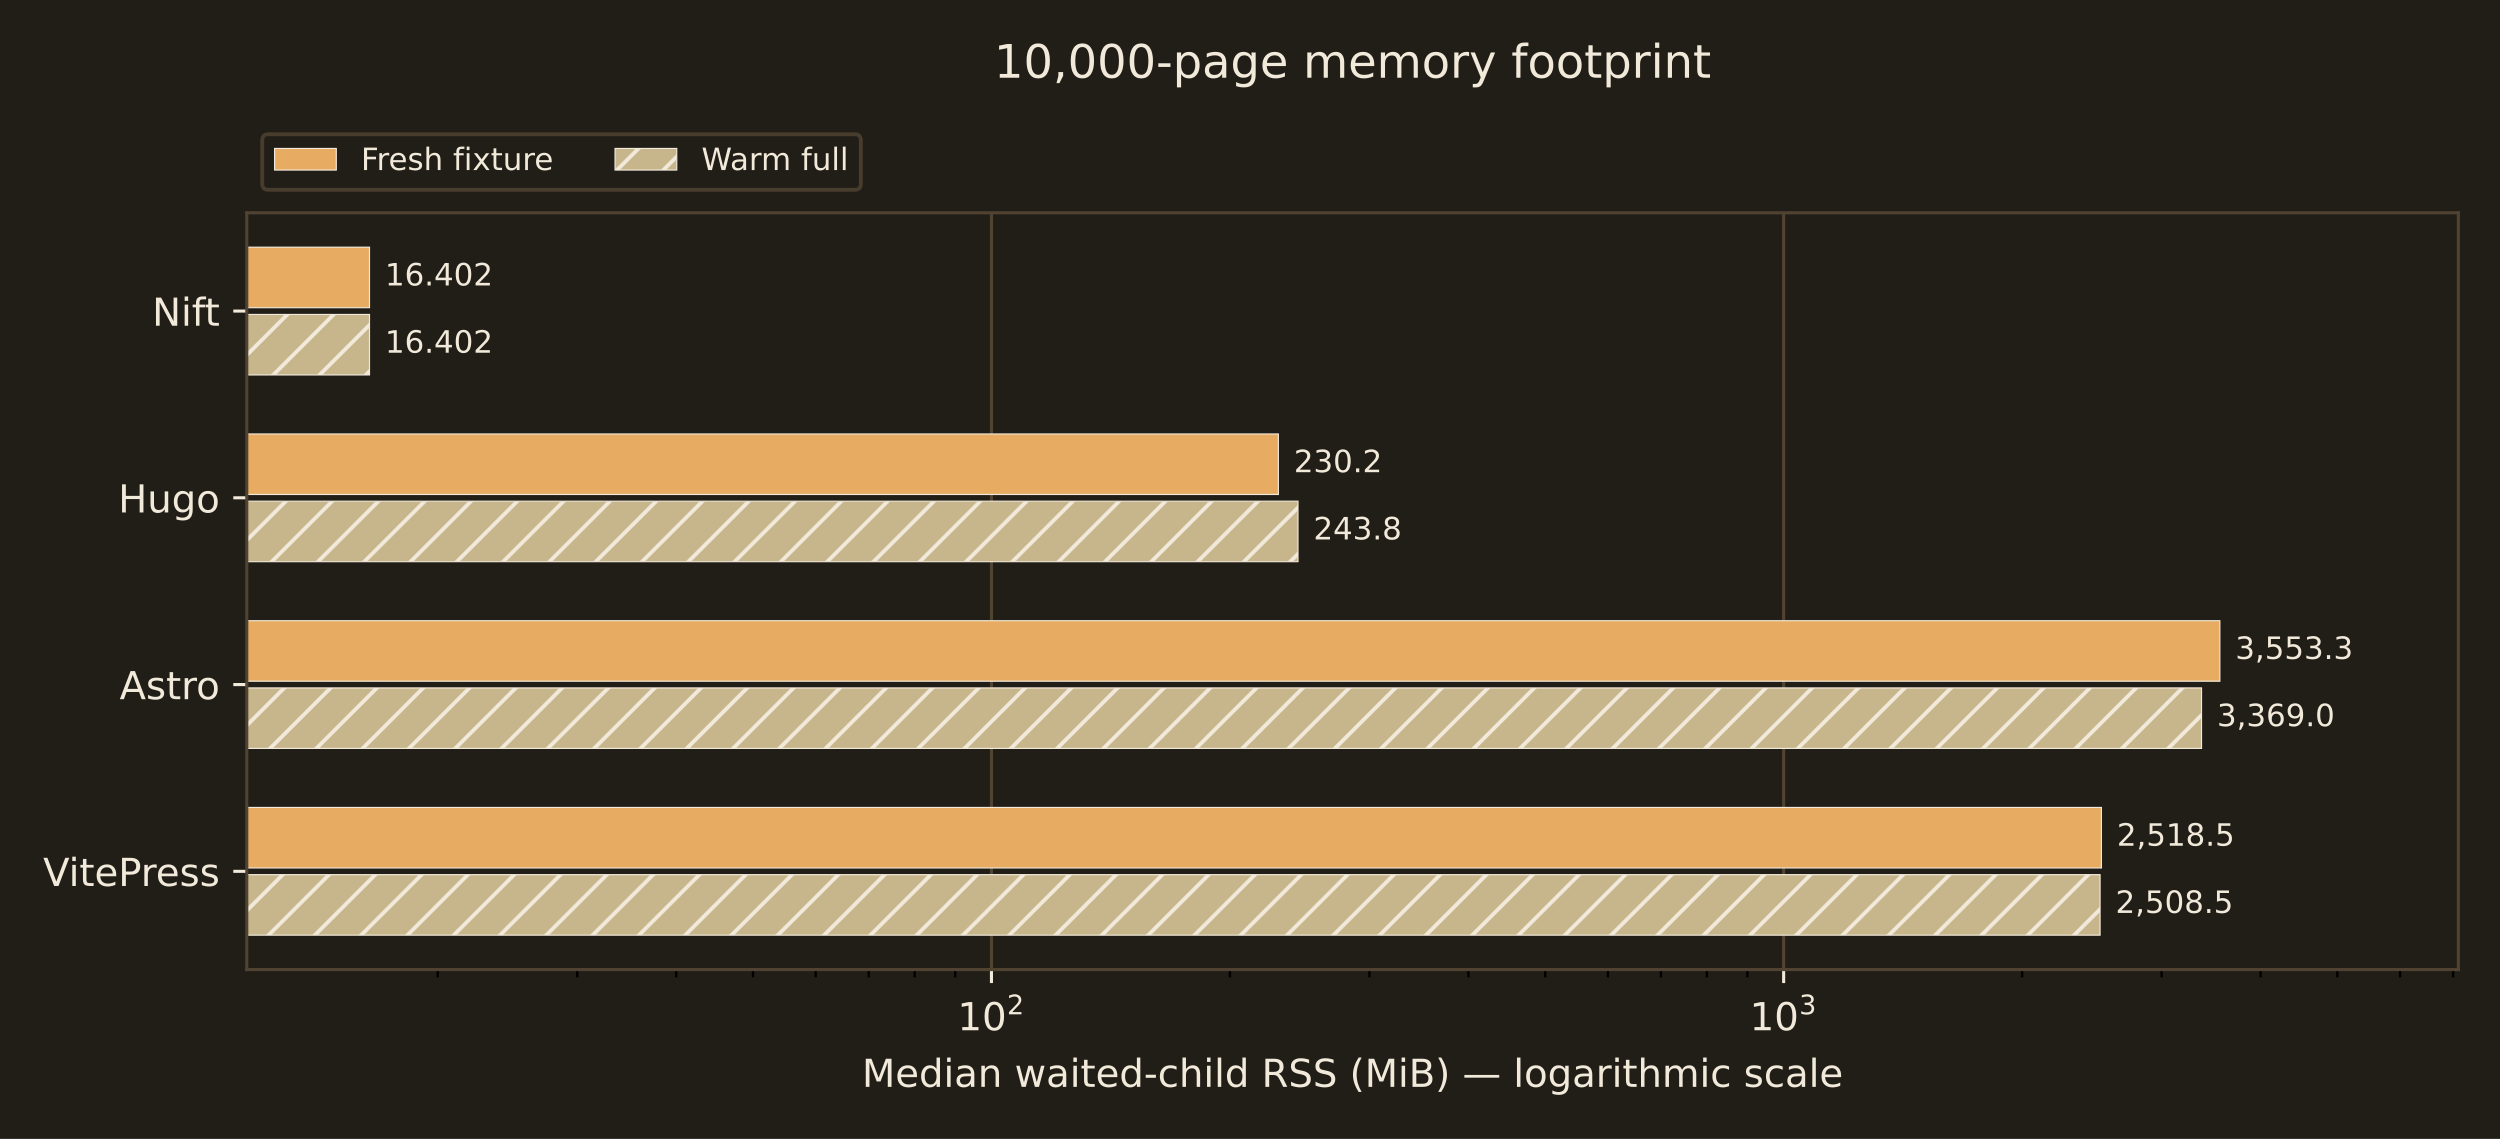
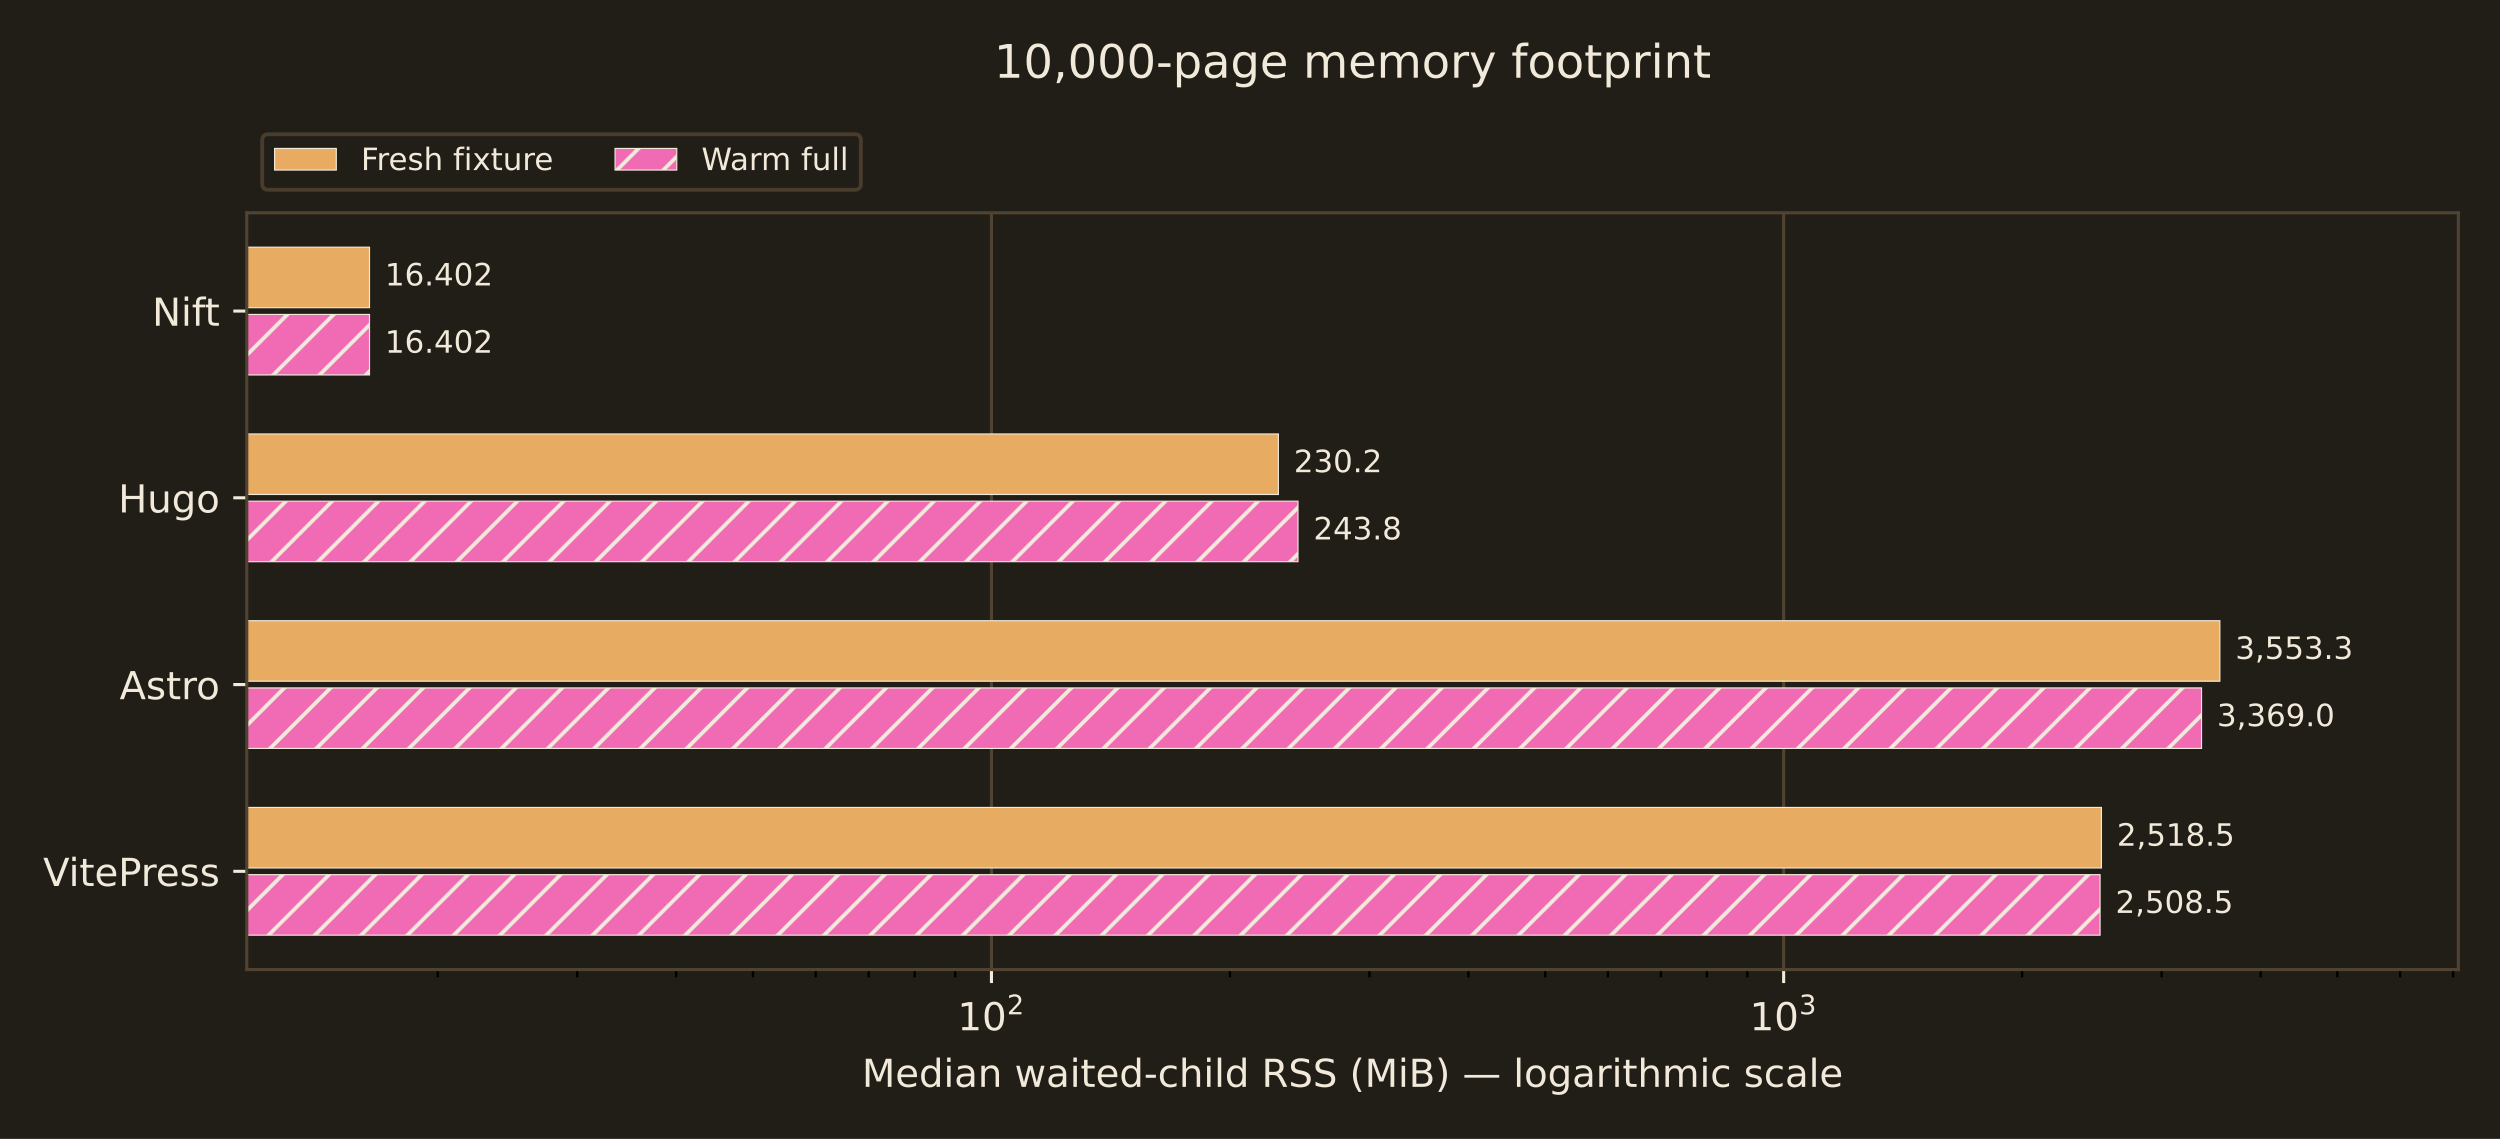
<svg xmlns="http://www.w3.org/2000/svg" xmlns:xlink="http://www.w3.org/1999/xlink" width="648pt" height="295.2pt" viewBox="0 0 648 295.2" version="1.1">
  <defs>
    <style type="text/css">*{stroke-linejoin: round; stroke-linecap: butt}</style>
  </defs>
  <g id="figure_1">
    <g id="patch_1">
      <path d="M 0 295.2  L 648 295.2  L 648 0  L 0 0  z " style="fill: #211d17" />
    </g>
    <g id="axes_1">
      <g id="patch_2">
        <path d="M 63.97 251.315  L 637.2 251.315  L 637.2 55.16  L 63.97 55.16  z " style="fill: #211d17" />
      </g>
      <g id="matplotlib.axis_1">
        <g id="xtick_1">
          <g id="line2d_1">
            <path d="M 256.986 251.315  L 256.986 55.16  " clip-path="url(#p47476cadc1)" style="fill: none; stroke: #514332; stroke-width: 0.8; stroke-linecap: square" />
          </g>
          <g id="line2d_2">
            <defs>
              <path id="ma6532884bf" d="M 0 0  L 0 3.5  " style="stroke: #f1e9da; stroke-width: 0.8" />
            </defs>
            <g>
              <use xlink:href="#ma6532884bf" x="256.986" y="251.315" style="fill: #f1e9da; stroke: #f1e9da; stroke-width: 0.8" />
            </g>
          </g>
          <g id="text_1">
            <g style="fill: #f1e9da" transform="translate(248.1856 267.7153)">
              <text>
                <tspan x="0" y="-0.675" style="font-size: 10px; font-family: 'DejaVu Sans'; fill: #f1e9da">1</tspan>
                <tspan x="6.362" y="-0.675" style="font-size: 10px; font-family: 'DejaVu Sans'; fill: #f1e9da">0</tspan>
                <tspan x="12.82" y="-4.805" style="font-size: 7px; font-family: 'DejaVu Sans'; fill: #f1e9da">2</tspan>
              </text>
            </g>
          </g>
        </g>
        <g id="xtick_2">
          <g id="line2d_3">
            <path d="M 462.322 251.315  L 462.322 55.16  " clip-path="url(#p47476cadc1)" style="fill: none; stroke: #514332; stroke-width: 0.8; stroke-linecap: square" />
          </g>
          <g id="line2d_4">
            <g>
              <use xlink:href="#ma6532884bf" x="462.322" y="251.315" style="fill: #f1e9da; stroke: #f1e9da; stroke-width: 0.8" />
            </g>
          </g>
          <g id="text_2">
            <g style="fill: #f1e9da" transform="translate(453.5223 267.7153)">
              <text>
                <tspan x="0" y="-0.675" style="font-size: 10px; font-family: 'DejaVu Sans'; fill: #f1e9da">1</tspan>
                <tspan x="6.362" y="-0.675" style="font-size: 10px; font-family: 'DejaVu Sans'; fill: #f1e9da">0</tspan>
                <tspan x="12.82" y="-4.805" style="font-size: 7px; font-family: 'DejaVu Sans'; fill: #f1e9da">3</tspan>
              </text>
            </g>
          </g>
        </g>
        <g id="xtick_3">
          <g id="line2d_5">
            <defs>
              <path id="m1d4f00b2ae" d="M 0 0  L 0 2  " style="stroke: #000000; stroke-width: 0.6" />
            </defs>
            <g>
              <use xlink:href="#m1d4f00b2ae" x="113.461" y="251.315" style="stroke: #000000; stroke-width: 0.6" />
            </g>
          </g>
        </g>
        <g id="xtick_4">
          <g id="line2d_6">
            <g>
              <use xlink:href="#m1d4f00b2ae" x="149.619" y="251.315" style="stroke: #000000; stroke-width: 0.6" />
            </g>
          </g>
        </g>
        <g id="xtick_5">
          <g id="line2d_7">
            <g>
              <use xlink:href="#m1d4f00b2ae" x="175.274" y="251.315" style="stroke: #000000; stroke-width: 0.6" />
            </g>
          </g>
        </g>
        <g id="xtick_6">
          <g id="line2d_8">
            <g>
              <use xlink:href="#m1d4f00b2ae" x="195.173" y="251.315" style="stroke: #000000; stroke-width: 0.6" />
            </g>
          </g>
        </g>
        <g id="xtick_7">
          <g id="line2d_9">
            <g>
              <use xlink:href="#m1d4f00b2ae" x="211.432" y="251.315" style="stroke: #000000; stroke-width: 0.6" />
            </g>
          </g>
        </g>
        <g id="xtick_8">
          <g id="line2d_10">
            <g>
              <use xlink:href="#m1d4f00b2ae" x="225.179" y="251.315" style="stroke: #000000; stroke-width: 0.6" />
            </g>
          </g>
        </g>
        <g id="xtick_9">
          <g id="line2d_11">
            <g>
              <use xlink:href="#m1d4f00b2ae" x="237.086" y="251.315" style="stroke: #000000; stroke-width: 0.6" />
            </g>
          </g>
        </g>
        <g id="xtick_10">
          <g id="line2d_12">
            <g>
              <use xlink:href="#m1d4f00b2ae" x="247.59" y="251.315" style="stroke: #000000; stroke-width: 0.6" />
            </g>
          </g>
        </g>
        <g id="xtick_11">
          <g id="line2d_13">
            <g>
              <use xlink:href="#m1d4f00b2ae" x="318.798" y="251.315" style="stroke: #000000; stroke-width: 0.6" />
            </g>
          </g>
        </g>
        <g id="xtick_12">
          <g id="line2d_14">
            <g>
              <use xlink:href="#m1d4f00b2ae" x="354.956" y="251.315" style="stroke: #000000; stroke-width: 0.6" />
            </g>
          </g>
        </g>
        <g id="xtick_13">
          <g id="line2d_15">
            <g>
              <use xlink:href="#m1d4f00b2ae" x="380.611" y="251.315" style="stroke: #000000; stroke-width: 0.6" />
            </g>
          </g>
        </g>
        <g id="xtick_14">
          <g id="line2d_16">
            <g>
              <use xlink:href="#m1d4f00b2ae" x="400.51" y="251.315" style="stroke: #000000; stroke-width: 0.6" />
            </g>
          </g>
        </g>
        <g id="xtick_15">
          <g id="line2d_17">
            <g>
              <use xlink:href="#m1d4f00b2ae" x="416.769" y="251.315" style="stroke: #000000; stroke-width: 0.6" />
            </g>
          </g>
        </g>
        <g id="xtick_16">
          <g id="line2d_18">
            <g>
              <use xlink:href="#m1d4f00b2ae" x="430.515" y="251.315" style="stroke: #000000; stroke-width: 0.6" />
            </g>
          </g>
        </g>
        <g id="xtick_17">
          <g id="line2d_19">
            <g>
              <use xlink:href="#m1d4f00b2ae" x="442.423" y="251.315" style="stroke: #000000; stroke-width: 0.6" />
            </g>
          </g>
        </g>
        <g id="xtick_18">
          <g id="line2d_20">
            <g>
              <use xlink:href="#m1d4f00b2ae" x="452.927" y="251.315" style="stroke: #000000; stroke-width: 0.6" />
            </g>
          </g>
        </g>
        <g id="xtick_19">
          <g id="line2d_21">
            <g>
              <use xlink:href="#m1d4f00b2ae" x="524.135" y="251.315" style="stroke: #000000; stroke-width: 0.6" />
            </g>
          </g>
        </g>
        <g id="xtick_20">
          <g id="line2d_22">
            <g>
              <use xlink:href="#m1d4f00b2ae" x="560.293" y="251.315" style="stroke: #000000; stroke-width: 0.6" />
            </g>
          </g>
        </g>
        <g id="xtick_21">
          <g id="line2d_23">
            <g>
              <use xlink:href="#m1d4f00b2ae" x="585.947" y="251.315" style="stroke: #000000; stroke-width: 0.6" />
            </g>
          </g>
        </g>
        <g id="xtick_22">
          <g id="line2d_24">
            <g>
              <use xlink:href="#m1d4f00b2ae" x="605.846" y="251.315" style="stroke: #000000; stroke-width: 0.6" />
            </g>
          </g>
        </g>
        <g id="xtick_23">
          <g id="line2d_25">
            <g>
              <use xlink:href="#m1d4f00b2ae" x="622.105" y="251.315" style="stroke: #000000; stroke-width: 0.6" />
            </g>
          </g>
        </g>
        <g id="xtick_24">
          <g id="line2d_26">
            <g>
              <use xlink:href="#m1d4f00b2ae" x="635.852" y="251.315" style="stroke: #000000; stroke-width: 0.6" />
            </g>
          </g>
        </g>
        <g id="text_3">
          <text style="font-size: 10px; font-family: 'DejaVu Sans'; text-anchor: middle; fill: #f1e9da" x="350.585" y="281.716" transform="rotate(-0 350.585 281.7161)">Median waited-child RSS (MiB) — logarithmic scale</text>
        </g>
      </g>
      <g id="matplotlib.axis_2">
        <g id="ytick_1">
          <g id="line2d_27">
            <defs>
              <path id="mcd1ec76f8b" d="M 0 0  L -3.5 0  " style="stroke: #f1e9da; stroke-width: 0.8" />
            </defs>
            <g>
              <use xlink:href="#mcd1ec76f8b" x="63.97" y="80.631" style="fill: #f1e9da; stroke: #f1e9da; stroke-width: 0.8" />
            </g>
          </g>
          <g id="text_4">
            <text style="font-size: 10px; font-family: 'DejaVu Sans'; text-anchor: end; fill: #f1e9da" x="56.97" y="84.43" transform="rotate(-0 56.97 84.42979)">Nift</text>
          </g>
        </g>
        <g id="ytick_2">
          <g id="line2d_28">
            <g>
              <use xlink:href="#mcd1ec76f8b" x="63.97" y="129.035" style="fill: #f1e9da; stroke: #f1e9da; stroke-width: 0.8" />
            </g>
          </g>
          <g id="text_5">
            <text style="font-size: 10px; font-family: 'DejaVu Sans'; text-anchor: end; fill: #f1e9da" x="56.97" y="132.834" transform="rotate(-0 56.97 132.8341)">Hugo</text>
          </g>
        </g>
        <g id="ytick_3">
          <g id="line2d_29">
            <g>
              <use xlink:href="#mcd1ec76f8b" x="63.97" y="177.44" style="fill: #f1e9da; stroke: #f1e9da; stroke-width: 0.8" />
            </g>
          </g>
          <g id="text_6">
            <text style="font-size: 10px; font-family: 'DejaVu Sans'; text-anchor: end; fill: #f1e9da" x="56.97" y="181.239" transform="rotate(-0 56.97 181.2388)">Astro</text>
          </g>
        </g>
        <g id="ytick_4">
          <g id="line2d_30">
            <g>
              <use xlink:href="#mcd1ec76f8b" x="63.97" y="225.845" style="fill: #f1e9da; stroke: #f1e9da; stroke-width: 0.8" />
            </g>
          </g>
          <g id="text_7">
            <text style="font-size: 10px; font-family: 'DejaVu Sans'; text-anchor: end; fill: #f1e9da" x="56.97" y="229.644" transform="rotate(-0 56.97 229.644)">VitePress</text>
          </g>
        </g>
      </g>
      <g id="patch_3">
        <path d="M -205490.338 64.076  L 95.777 64.076  L 95.777 79.759  L -205490.338 79.759  z " clip-path="url(#p47476cadc1)" style="fill: #e7ac62; stroke: #f1e9da; stroke-width: 0.3; stroke-linejoin: miter" />
      </g>
      <g id="patch_4">
        <path d="M -205490.338 112.481  L 331.359 112.481  L 331.359 128.164  L -205490.338 128.164  z " clip-path="url(#p47476cadc1)" style="fill: #e7ac62; stroke: #f1e9da; stroke-width: 0.3; stroke-linejoin: miter" />
      </g>
      <g id="patch_5">
        <path d="M -205490.338 160.886  L 575.388 160.886  L 575.388 176.569  L -205490.338 176.569  z " clip-path="url(#p47476cadc1)" style="fill: #e7ac62; stroke: #f1e9da; stroke-width: 0.3; stroke-linejoin: miter" />
      </g>
      <g id="patch_6">
        <path d="M -205490.338 209.29  L 544.692 209.29  L 544.692 224.973  L -205490.338 224.973  z " clip-path="url(#p47476cadc1)" style="fill: #e7ac62; stroke: #f1e9da; stroke-width: 0.3; stroke-linejoin: miter" />
      </g>
      <g id="patch_7">
-         <path d="M -205490.338 81.502  L 95.777 81.502  L 95.777 97.185  L -205490.338 97.185  z " clip-path="url(#p47476cadc1)" style="fill: url(#h13718a4c15); stroke: #f1e9da; stroke-width: 0.3; stroke-linejoin: miter" />
+         <path d="M -205490.338 81.502  L 95.777 81.502  L 95.777 97.185  L -205490.338 97.185  z " clip-path="url(#p47476cadc1)" style="fill: url(#h5354f0d2dc); stroke: #f1e9da; stroke-width: 0.3; stroke-linejoin: miter" />
      </g>
      <g id="patch_8">
-         <path d="M -205490.338 129.907  L 336.44 129.907  L 336.44 145.59  L -205490.338 145.59  z " clip-path="url(#p47476cadc1)" style="fill: url(#h13718a4c15); stroke: #f1e9da; stroke-width: 0.3; stroke-linejoin: miter" />
+         <path d="M -205490.338 129.907  L 336.44 129.907  L 336.44 145.59  L -205490.338 145.59  z " clip-path="url(#p47476cadc1)" style="fill: url(#h5354f0d2dc); stroke: #f1e9da; stroke-width: 0.3; stroke-linejoin: miter" />
      </g>
      <g id="patch_9">
-         <path d="M -205490.338 178.311  L 570.638 178.311  L 570.638 193.994  L -205490.338 193.994  z " clip-path="url(#p47476cadc1)" style="fill: url(#h13718a4c15); stroke: #f1e9da; stroke-width: 0.3; stroke-linejoin: miter" />
+         <path d="M -205490.338 178.311  L 570.638 178.311  L 570.638 193.994  L -205490.338 193.994  z " clip-path="url(#p47476cadc1)" style="fill: url(#h5354f0d2dc); stroke: #f1e9da; stroke-width: 0.3; stroke-linejoin: miter" />
      </g>
      <g id="patch_10">
-         <path d="M -205490.338 226.716  L 544.337 226.716  L 544.337 242.399  L -205490.338 242.399  z " clip-path="url(#p47476cadc1)" style="fill: url(#h13718a4c15); stroke: #f1e9da; stroke-width: 0.3; stroke-linejoin: miter" />
+         <path d="M -205490.338 226.716  L 544.337 226.716  L 544.337 242.399  L -205490.338 242.399  z " clip-path="url(#p47476cadc1)" style="fill: url(#h5354f0d2dc); stroke: #f1e9da; stroke-width: 0.3; stroke-linejoin: miter" />
      </g>
      <g id="patch_11">
        <path d="M 63.97 251.315  L 63.97 55.16  " style="fill: none; stroke: #514332; stroke-width: 0.8; stroke-linejoin: miter; stroke-linecap: square" />
      </g>
      <g id="patch_12">
        <path d="M 637.2 251.315  L 637.2 55.16  " style="fill: none; stroke: #514332; stroke-width: 0.8; stroke-linejoin: miter; stroke-linecap: square" />
      </g>
      <g id="patch_13">
        <path d="M 63.97 251.315  L 637.2 251.315  " style="fill: none; stroke: #514332; stroke-width: 0.8; stroke-linejoin: miter; stroke-linecap: square" />
      </g>
      <g id="patch_14">
        <path d="M 63.97 55.16  L 637.2 55.16  " style="fill: none; stroke: #514332; stroke-width: 0.8; stroke-linejoin: miter; stroke-linecap: square" />
      </g>
      <g id="text_8">
        <text style="font-size: 8px; font-family: 'DejaVu Sans'; text-anchor: start; fill: #f1e9da" x="99.777" y="73.996" transform="rotate(-0 99.77705 73.99584)">16.402</text>
      </g>
      <g id="text_9">
        <text style="font-size: 8px; font-family: 'DejaVu Sans'; text-anchor: start; fill: #f1e9da" x="335.359" y="122.401" transform="rotate(-0 335.3585 122.4006)">230.2</text>
      </g>
      <g id="text_10">
        <text style="font-size: 8px; font-family: 'DejaVu Sans'; text-anchor: start; fill: #f1e9da" x="579.388" y="170.805" transform="rotate(-0 579.3875 170.8053)">3,553.3</text>
      </g>
      <g id="text_11">
        <text style="font-size: 8px; font-family: 'DejaVu Sans'; text-anchor: start; fill: #f1e9da" x="548.692" y="219.21" transform="rotate(-0 548.6923 219.21)">2,518.5</text>
      </g>
      <g id="text_12">
        <text style="font-size: 8px; font-family: 'DejaVu Sans'; text-anchor: start; fill: #f1e9da" x="99.777" y="91.422" transform="rotate(-0 99.77705 91.42154)">16.402</text>
      </g>
      <g id="text_13">
        <text style="font-size: 8px; font-family: 'DejaVu Sans'; text-anchor: start; fill: #f1e9da" x="340.44" y="139.826" transform="rotate(-0 340.4396 139.8263)">243.8</text>
      </g>
      <g id="text_14">
        <text style="font-size: 8px; font-family: 'DejaVu Sans'; text-anchor: start; fill: #f1e9da" x="574.638" y="188.231" transform="rotate(-0 574.6384 188.231)">3,369.0</text>
      </g>
      <g id="text_15">
        <text style="font-size: 8px; font-family: 'DejaVu Sans'; text-anchor: start; fill: #f1e9da" x="548.337" y="236.636" transform="rotate(-0 548.3371 236.6357)">2,508.5</text>
      </g>
      <g id="text_16">
        <text style="font-size: 12px; font-family: 'DejaVu Sans'; text-anchor: middle; fill: #f1e9da" x="350.585" y="20.16" transform="rotate(-0 350.585 20.16)">10,000-page memory footprint</text>
      </g>
      <g id="legend_1">
        <g id="patch_15">
          <path d="M 69.57 49.198  L 221.535 49.198  Q 223.135 49.198 223.135 47.598  L 223.135 36.398  Q 223.135 34.798 221.535 34.798  L 69.57 34.798  Q 67.97 34.798 67.97 36.398  L 67.97 47.598  Q 67.97 49.198 69.57 49.198  z " style="fill: #211d17; opacity: 0.8; stroke: #514332; stroke-linejoin: miter" />
        </g>
        <g id="patch_16">
          <path d="M 71.17 44.077  L 87.17 44.077  L 87.17 38.477  L 71.17 38.477  z " style="fill: #e7ac62; stroke: #f1e9da; stroke-width: 0.3; stroke-linejoin: miter" />
        </g>
        <g id="text_17">
          <text style="font-size: 8px; font-family: 'DejaVu Sans'; text-anchor: start; fill: #f1e9da" x="93.57" y="44.077" transform="rotate(-0 93.57 44.07657)">Fresh fixture</text>
        </g>
        <g id="patch_17">
-           <path d="M 159.419 44.077  L 175.419 44.077  L 175.419 38.477  L 159.419 38.477  z " style="fill: url(#h13718a4c15); stroke: #f1e9da; stroke-width: 0.3; stroke-linejoin: miter" />
+           <path d="M 159.419 44.077  L 175.419 44.077  L 175.419 38.477  L 159.419 38.477  z " style="fill: url(#h5354f0d2dc); stroke: #f1e9da; stroke-width: 0.3; stroke-linejoin: miter" />
        </g>
        <g id="text_18">
          <text style="font-size: 8px; font-family: 'DejaVu Sans'; text-anchor: start; fill: #f1e9da" x="181.819" y="44.077" transform="rotate(-0 181.8187 44.07657)">Warm full</text>
        </g>
      </g>
    </g>
  </g>
  <defs>
    <clipPath id="p47476cadc1">
      <rect x="63.97" y="55.16" width="573.23" height="196.155" />
    </clipPath>
  </defs>
  <defs>
-     <pattern id="h13718a4c15" patternUnits="userSpaceOnUse" x="0" y="0" width="72" height="72">
-       <rect x="0" y="0" width="73" height="73" fill="#c7b68b" />
+     <pattern id="h5354f0d2dc" patternUnits="userSpaceOnUse" x="0" y="0" width="72" height="72">
+       <rect x="0" y="0" width="73" height="73" fill="#f06bb4" />
      <path d="M -36 36  L 36 -36  M -30 42  L 42 -30  M -24 48  L 48 -24  M -18 54  L 54 -18  M -12 60  L 60 -12  M -6 66  L 66 -6  M 0 72  L 72 0  M 6 78  L 78 6  M 12 84  L 84 12  M 18 90  L 90 18  M 24 96  L 96 24  M 30 102  L 102 30  M 36 108  L 108 36  " style="fill: #f1e9da; stroke: #f1e9da; stroke-width: 1.0; stroke-linecap: butt; stroke-linejoin: miter" />
    </pattern>
  </defs>
</svg>
